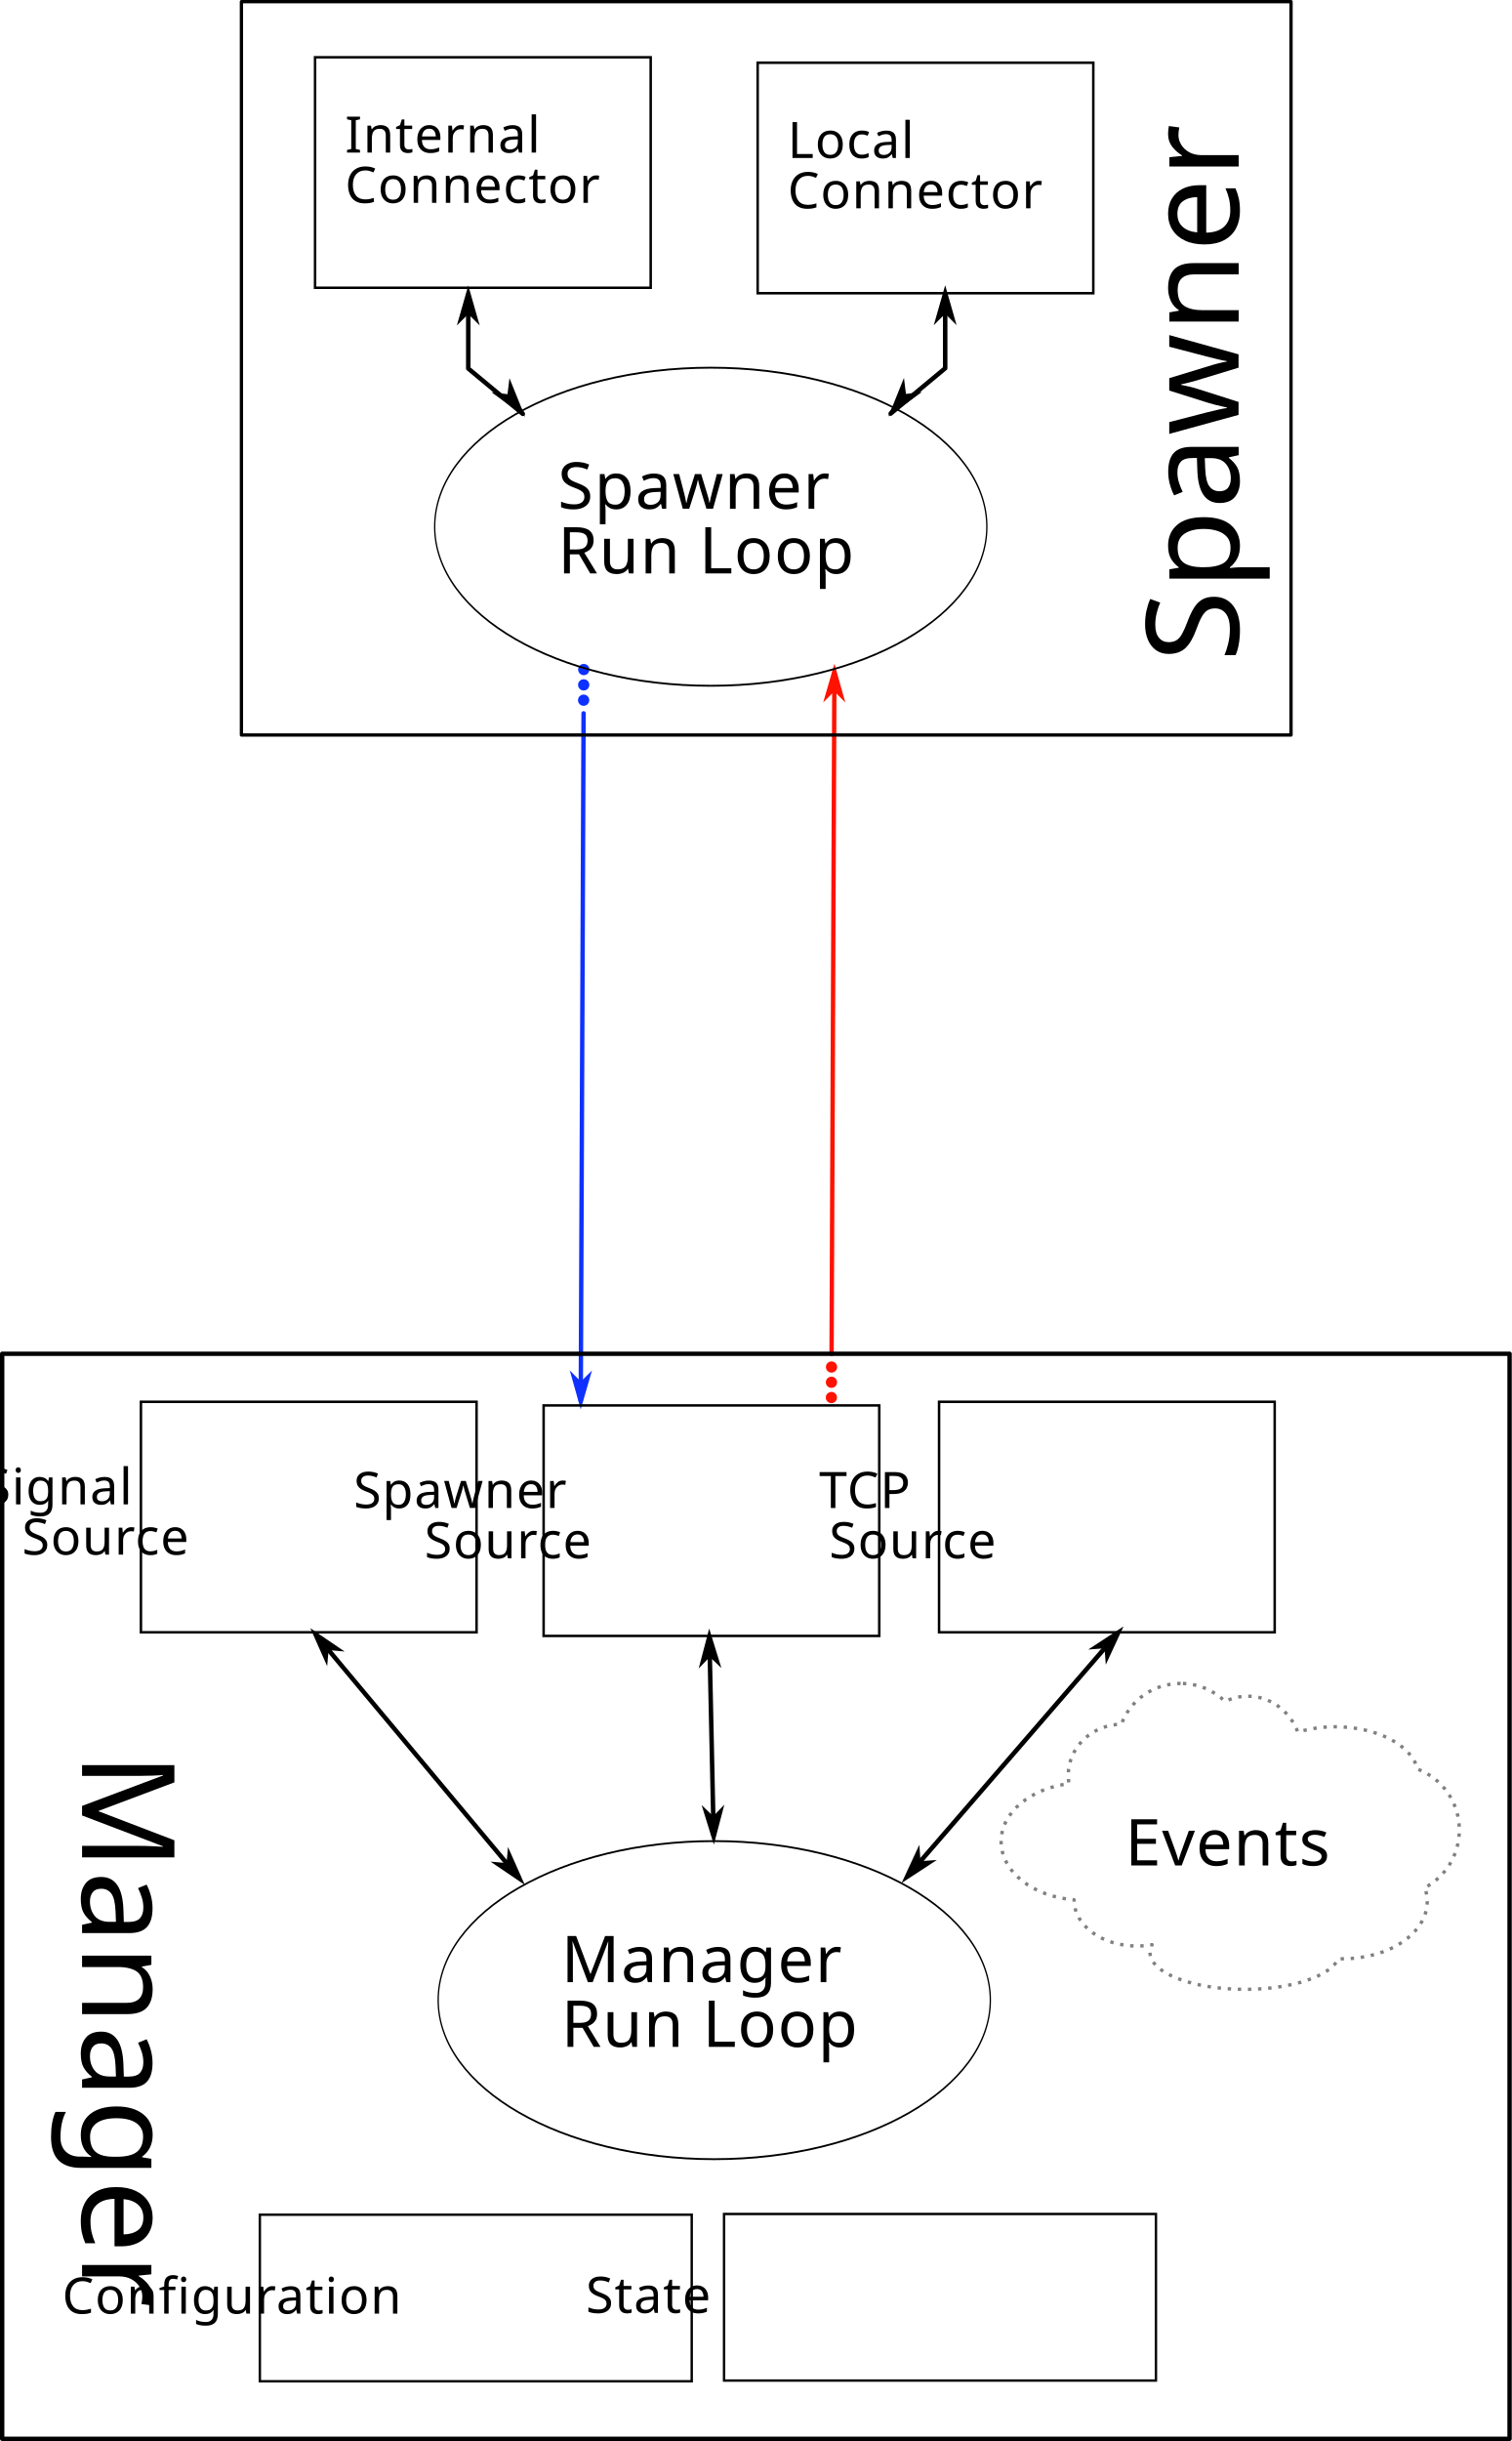
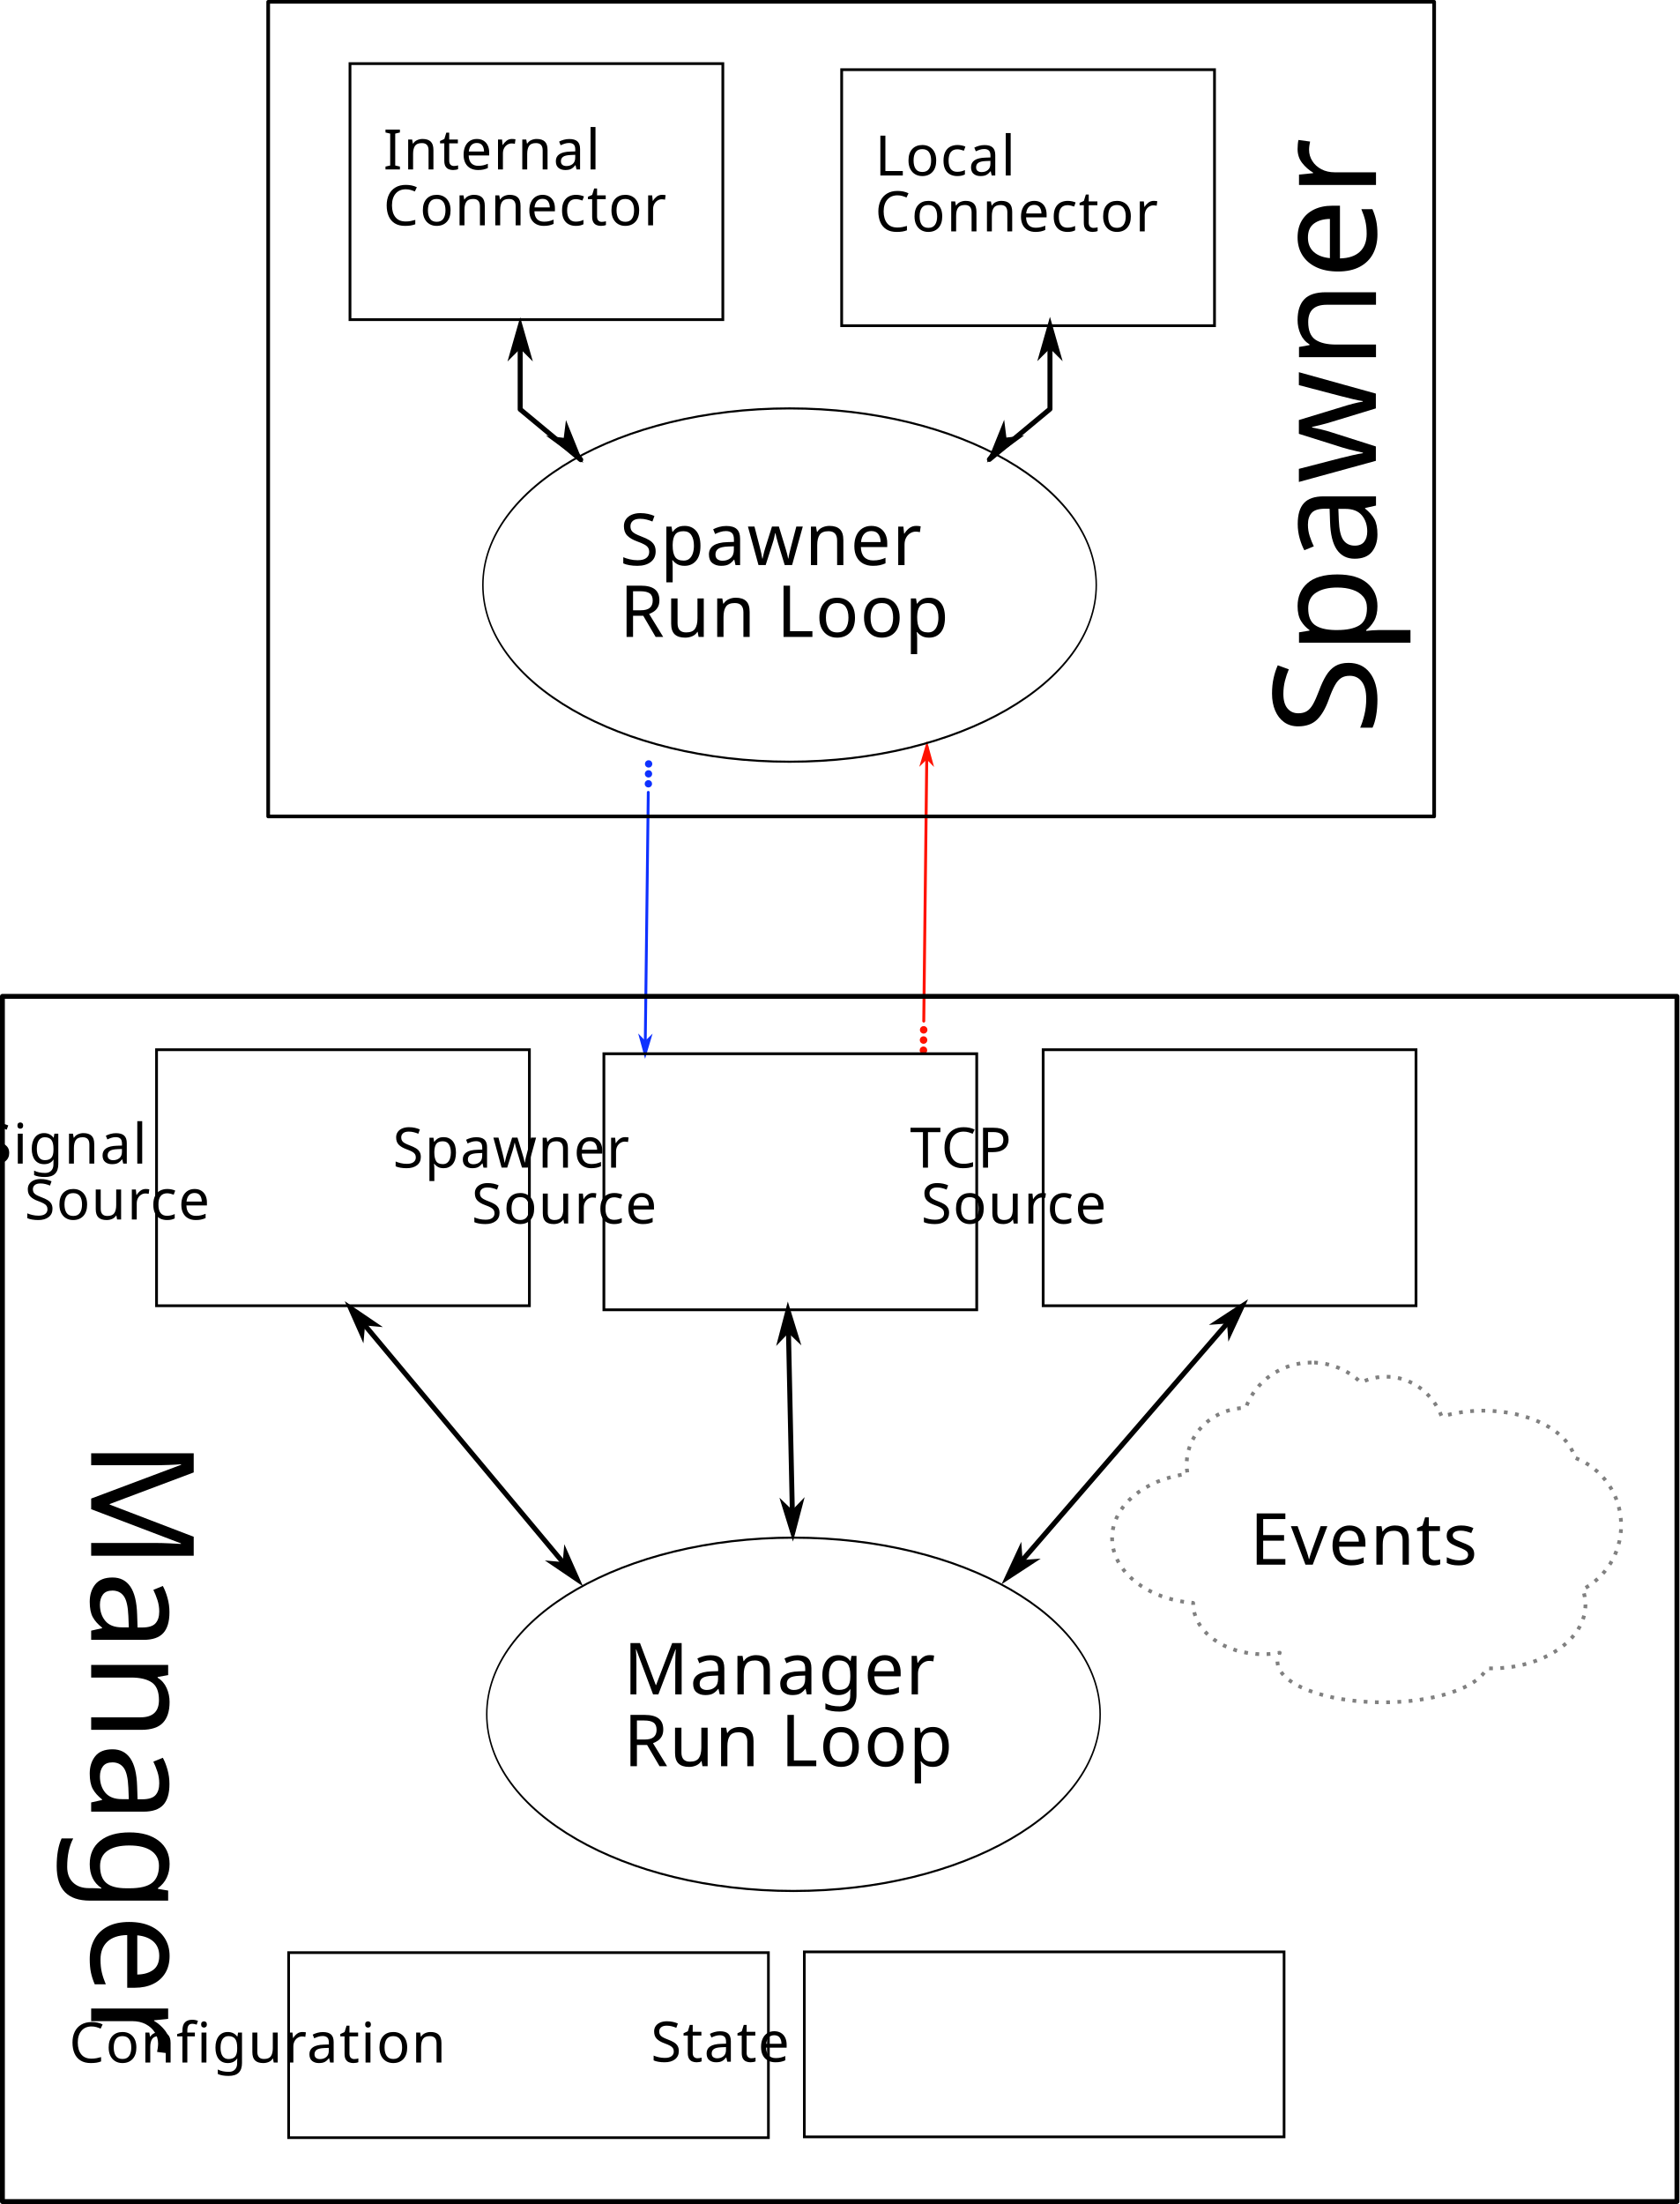
- <svg xmlns="http://www.w3.org/2000/svg" xmlns:ns1="http://www.openswatchbook.org/uri/2009/osb" xmlns:xlink="http://www.w3.org/1999/xlink" width="1683.74" height="2717.894" id="svg2985" version="1.1">
+ <svg xmlns="http://www.w3.org/2000/svg" xmlns:ns1="http://www.openswatchbook.org/uri/2009/osb" xmlns:xlink="http://www.w3.org/1999/xlink" width="1683.74" height="2209.322" id="svg2985" version="1.1">
  <defs id="defs2987">
    <linearGradient id="linearGradient6409" ns1:paint="solid">
      <stop style="stop-color:#000000;stop-opacity:1;" offset="0" id="stop6411" />
    </linearGradient>
    <marker orient="auto" refY="0" refX="0" id="Arrow1Mend" style="overflow:visible">
      <path id="path5250" d="M 0,0 5,-5 -12.5,0 5,5 0,0 z" style="fill-rule:evenodd;stroke:#000000;stroke-width:1pt" transform="matrix(-0.4,0,0,-0.4,-4,0)" />
    </marker>
    <marker orient="auto" refY="0" refX="0" id="Arrow1Send" style="overflow:visible">
      <path id="path5256" d="M 0,0 5,-5 -12.5,0 5,5 0,0 z" style="fill-rule:evenodd;stroke:#000000;stroke-width:1pt" transform="matrix(-0.2,0,0,-0.2,-1.2,0)" />
    </marker>
    <marker style="overflow:visible" id="InfiniteLineEnd" refX="0" refY="0" orient="auto">
      <g id="g4056" style="fill:#000000">
        <circle id="circle4058" r="0.8" cy="0" cx="3" />
        <circle id="circle4060" r="0.8" cy="0" cx="6.5" />
        <circle id="circle4062" r="0.8" cy="0" cx="10" />
      </g>
    </marker>
    <marker style="overflow:visible" id="InfiniteLineStart" refX="0" refY="0" orient="auto">
      <g id="g4065" style="fill:#000000" transform="translate(-13,0)">
        <circle d="M 3.8,0 C 3.8,0.442 3.442,0.8 3,0.8 2.558,0.8 2.2,0.442 2.2,0 c 0,-0.442 0.358,-0.8 0.8,-0.8 0.442,0 0.8,0.358 0.8,0.8 z" id="circle4067" r="0.8" cy="0" cx="3" />
        <circle d="M 7.3,0 C 7.3,0.442 6.942,0.8 6.5,0.8 6.058,0.8 5.7,0.442 5.7,0 c 0,-0.442 0.358,-0.8 0.8,-0.8 0.442,0 0.8,0.358 0.8,0.8 z" id="circle4069" r="0.8" cy="0" cx="6.5" />
        <circle d="M 10.8,0 C 10.8,0.442 10.442,0.8 10,0.8 9.558,0.8 9.2,0.442 9.2,0 c 0,-0.442 0.358,-0.8 0.8,-0.8 0.442,0 0.8,0.358 0.8,0.8 z" id="circle4071" r="0.8" cy="0" cx="10" />
      </g>
    </marker>
    <marker orient="auto" refY="0" refX="0" id="Tail" style="overflow:visible">
      <g id="g3857" transform="scale(-1.2,-1.2)">
        <path id="path3859" d="M -3.805,-3.959 0.544,0" style="fill:none;stroke:#000000;stroke-width:0.8;stroke-linecap:round" />
        <path id="path3861" d="M -1.287,-3.959 3.062,0" style="fill:none;stroke:#000000;stroke-width:0.8;stroke-linecap:round" />
        <path id="path3863" d="M 1.305,-3.959 5.654,0" style="fill:none;stroke:#000000;stroke-width:0.8;stroke-linecap:round" />
        <path id="path3865" d="M -3.805,4.178 0.544,0.22" style="fill:none;stroke:#000000;stroke-width:0.8;stroke-linecap:round" />
        <path id="path3867" d="M -1.287,4.178 3.062,0.22" style="fill:none;stroke:#000000;stroke-width:0.8;stroke-linecap:round" />
        <path id="path3869" d="M 1.305,4.178 5.654,0.22" style="fill:none;stroke:#000000;stroke-width:0.8;stroke-linecap:round" />
      </g>
    </marker>
    <marker orient="auto" refY="0" refX="0" id="Arrow1Mstart" style="overflow:visible">
      <path id="path3827" d="M 0,0 5,-5 -12.5,0 5,5 0,0 z" style="fill-rule:evenodd;stroke:#000000;stroke-width:1pt" transform="matrix(0.4,0,0,0.4,4,0)" />
    </marker>
    <marker orient="auto" refY="0" refX="0" id="Arrow1Lstart" style="overflow:visible">
      <path id="path3821" d="M 0,0 5,-5 -12.5,0 5,5 0,0 z" style="fill-rule:evenodd;stroke:#000000;stroke-width:1pt" transform="matrix(0.8,0,0,0.8,10,0)" />
    </marker>
    <marker orient="auto" refY="0" refX="0" id="Arrow1MstartX" style="overflow:visible">
      <path id="path5859" d="M 0,0 5,-5 -12.5,0 5,5 0,0 z" style="fill:#ff1200;fill-rule:evenodd;stroke:#ff1200;stroke-width:1pt" transform="matrix(0.4,0,0,0.4,4,0)" />
    </marker>
    <marker style="overflow:visible" id="InfiniteLineEndj" refX="0" refY="0" orient="auto">
      <g id="g5862" style="fill:#ff1200;stroke:#ff1200">
        <circle id="circle5864" r="0.8" cy="0" cx="3" />
        <circle id="circle5866" r="0.8" cy="0" cx="6.5" />
        <circle id="circle5868" r="0.8" cy="0" cx="10" />
      </g>
    </marker>
    <marker orient="auto" refY="0" refX="0" id="Arrow1MstartX-6" style="overflow:visible">
      <path id="path5859-1" d="M 0,0 5,-5 -12.5,0 5,5 0,0 z" style="fill:#ff1200;fill-rule:evenodd;stroke:#ff1200;stroke-width:1pt" transform="matrix(0.4,0,0,0.4,4,0)" />
    </marker>
    <marker style="overflow:visible" id="InfiniteLineEndj-4" refX="0" refY="0" orient="auto">
      <g id="g5862-4" style="fill:#ff1200;stroke:#ff1200">
        <circle id="circle5864-7" r="0.8" cy="0" cx="3" />
        <circle id="circle5866-0" r="0.8" cy="0" cx="6.5" />
        <circle id="circle5868-6" r="0.8" cy="0" cx="10" />
      </g>
    </marker>
    <marker orient="auto" refY="0" refX="0" id="Arrow1MstartX9" style="overflow:visible">
      <path id="path6006" d="M 0,0 5,-5 -12.5,0 5,5 0,0 z" style="fill:#0e31ff;fill-rule:evenodd;stroke:#0e31ff;stroke-width:1pt" transform="matrix(0.4,0,0,0.4,4,0)" />
    </marker>
    <marker style="overflow:visible" id="InfiniteLineEndjb" refX="0" refY="0" orient="auto">
      <g id="g6009" style="fill:#0e31ff;stroke:#0e31ff">
        <circle id="circle6011" r="0.8" cy="0" cx="3" />
        <circle id="circle6013" r="0.8" cy="0" cx="6.5" />
        <circle id="circle6015" r="0.8" cy="0" cx="10" />
      </g>
    </marker>
    <linearGradient xlink:href="#linearGradient6409" id="linearGradient6413" x1="-219.112" y1="-559.321" x2="-139.421" y2="-559.321" gradientUnits="userSpaceOnUse" gradientTransform="matrix(0.8839857,0,0,1.135481,-56.81674,87.83572)" />
    <linearGradient xlink:href="#linearGradient6409-6" id="linearGradient6413-8" x1="-219.112" y1="-559.321" x2="-139.421" y2="-559.321" gradientUnits="userSpaceOnUse" gradientTransform="matrix(0.8839857,0,0,1.135481,-56.81674,87.83572)" />
    <linearGradient id="linearGradient6409-6" ns1:paint="solid">
      <stop style="stop-color:#000000;stop-opacity:1;" offset="0" id="stop6411-8" />
    </linearGradient>
    <marker orient="auto" refY="0" refX="0" id="Arrow1Mstart-9" style="overflow:visible">
      <path id="path3827-3" d="M 0,0 5,-5 -12.5,0 5,5 0,0 z" style="fill-rule:evenodd;stroke:#000000;stroke-width:1pt" transform="matrix(0.4,0,0,0.4,4,0)" />
    </marker>
    <marker orient="auto" refY="0" refX="0" id="marker7565" style="overflow:visible">
      <path id="path7567" d="M 0,0 5,-5 -12.5,0 5,5 0,0 z" style="fill-rule:evenodd;stroke:#000000;stroke-width:1pt" transform="matrix(0.4,0,0,0.4,4,0)" />
    </marker>
    <linearGradient y2="-559.321" x2="-139.421" y1="-559.321" x1="-219.112" gradientTransform="matrix(-0.8839857,0,0,1.135481,102.8834,87.55323)" gradientUnits="userSpaceOnUse" id="linearGradient7570" xlink:href="#linearGradient6409-6" />
    <marker orient="auto" refY="0" refX="0" id="marker7565-4" style="overflow:visible">
      <path id="path7567-1" d="M 0,0 5,-5 -12.5,0 5,5 0,0 z" style="fill-rule:evenodd;stroke:#000000;stroke-width:1pt" transform="matrix(0.4,0,0,0.4,4,0)" />
    </marker>
    <marker orient="auto" refY="0" refX="0" id="Arrow1Mend-5" style="overflow:visible">
      <path id="path5250-2" d="M 0,0 5,-5 -12.5,0 5,5 0,0 z" style="fill-rule:evenodd;stroke:#000000;stroke-width:1pt" transform="matrix(-0.4,0,0,-0.4,-4,0)" />
    </marker>
    <marker orient="auto" refY="0" refX="0" id="marker7565-5" style="overflow:visible">
      <path id="path7567-4" d="M 0,0 5,-5 -12.5,0 5,5 0,0 z" style="fill-rule:evenodd;stroke:#000000;stroke-width:1pt" transform="matrix(0.4,0,0,0.4,4,0)" />
    </marker>
    <marker orient="auto" refY="0" refX="0" id="Arrow1Mend-6" style="overflow:visible">
      <path id="path5250-21" d="M 0,0 5,-5 -12.5,0 5,5 0,0 z" style="fill-rule:evenodd;stroke:#000000;stroke-width:1pt" transform="matrix(-0.4,0,0,-0.4,-4,0)" />
    </marker>
  </defs>
  <g id="layer1" transform="translate(764.0865,939.8271)">
-     <g id="g3001-2" transform="translate(795.3107,1271.974)">
+     <g id="g3001-2" transform="translate(795.3107,763.4026)">
      <path transform="matrix(0.7552285,0,0,1.0686,-262.1946,11.16853)" d="m -257.143,3.791 c 0,91.521 -182.284,165.714 -407.143,165.714 -224.859,0 -407.143,-74.193 -407.143,-165.714 0,-91.521 182.284,-165.714 407.143,-165.714 224.859,0 407.143,74.193 407.143,165.714 z" id="path2993-0" style="fill:none;stroke:#000000;stroke-width:1.949;stroke-linecap:round;stroke-linejoin:miter;stroke-miterlimit:4;stroke-opacity:1;stroke-dasharray:none;stroke-dashoffset:0" />
      <text id="text2995-4" y="-4.781" x="-934.286" style="font-size:40px;font-style:normal;font-weight:normal;line-height:100%;letter-spacing:1.22px;word-spacing:0px;fill:#000000;fill-opacity:1;stroke:none;font-family:Sans" xml:space="preserve">
        <tspan style="font-size:72px" y="-4.781" x="-934.286" id="tspan2997-5">Manager</tspan>
        <tspan style="font-size:72px" id="tspan2999-0" y="67.219" x="-934.286">Run Loop</tspan>
      </text>
    </g>
-     <path style="fill:none;stroke:#ff1200;stroke-width:4.853;stroke-linecap:round;stroke-linejoin:miter;stroke-miterlimit:4;stroke-opacity:1;stroke-dasharray:none;marker-start:url(#Arrow1MstartX);marker-mid:none;marker-end:url(#InfiniteLineEndj)" d="m 165.233,-191.263 -3.144,758.966" id="path3047" />
-     <path style="fill:none;stroke:#0e31ff;stroke-width:4.874;stroke-linecap:round;stroke-linejoin:miter;stroke-miterlimit:4;stroke-opacity:1;stroke-dasharray:none;marker-start:url(#Arrow1MstartX9);marker-mid:none;marker-end:url(#InfiniteLineEndjb)" d="m -117.263,619.802 3.144,-765.393" id="path3047-9" />
+     <path style="fill:none;stroke:#ff1200;stroke-width:2.921;stroke-linecap:round;stroke-linejoin:miter;stroke-miterlimit:4;stroke-opacity:1;stroke-dasharray:none;marker-start:url(#Arrow1MstartX);marker-mid:none;marker-end:url(#InfiniteLineEndj)" d="M 165.233,-191.263 162.089,83.747" id="path3047" />
+     <path style="fill:none;stroke:#0e31ff;stroke-width:2.849;stroke-linecap:round;stroke-linejoin:miter;stroke-miterlimit:4;stroke-opacity:1;stroke-dasharray:none;marker-start:url(#Arrow1MstartX9);marker-mid:none;marker-end:url(#InfiniteLineEndjb)" d="m -117.263,115.907 3.144,-261.499" id="path3047-9" />
    <g id="g7601">
      <g transform="translate(791.4286,-368.5714)" id="g3001">
        <path style="fill:none;stroke:#000000;stroke-width:1.949;stroke-linecap:round;stroke-linejoin:miter;stroke-miterlimit:4;stroke-opacity:1;stroke-dasharray:none;stroke-dashoffset:0" id="path2993" d="m -257.143,3.791 c 0,91.521 -182.284,165.714 -407.143,165.714 -224.859,0 -407.143,-74.193 -407.143,-165.714 0,-91.521 182.284,-165.714 407.143,-165.714 224.859,0 407.143,74.193 407.143,165.714 z" transform="matrix(0.7552285,0,0,1.0686,-262.1946,11.16853)" />
        <text xml:space="preserve" style="font-size:40px;font-style:normal;font-weight:normal;line-height:100%;letter-spacing:1.22px;word-spacing:0px;fill:#000000;fill-opacity:1;stroke:none;font-family:Sans" x="-934.286" y="-4.781" id="text2995">
          <tspan id="tspan2997" x="-934.286" y="-4.781" style="font-size:72px">Spawner</tspan>
          <tspan x="-934.286" y="67.219" id="tspan2999" style="font-size:72px">Run Loop</tspan>
        </text>
      </g>
      <g transform="translate(133.3401,64.64977)" id="g4048">
        <rect style="fill:none;stroke:#000000;stroke-width:2.776;stroke-linecap:round;stroke-linejoin:miter;stroke-miterlimit:4;stroke-opacity:1;stroke-dasharray:none;stroke-dashoffset:0" id="rect3143" width="373.813" height="256.635" x="-546.521" y="-940.697" />
        <text xml:space="preserve" style="font-size:40px;font-style:normal;font-weight:normal;line-height:100%;letter-spacing:42.79px;word-spacing:0px;fill:#000000;fill-opacity:1;stroke:none;font-family:Sans" x="-513.157" y="-834.603" id="text4042">
          <tspan id="tspan4044" x="-513.157" y="-834.603" style="font-size:56px;line-height:100%;letter-spacing:1.22px">Internal</tspan>
          <tspan x="-513.157" y="-778.603" style="font-size:56px;line-height:100%;letter-spacing:1.22px" id="tspan4046">Connector</tspan>
        </text>
      </g>
      <g transform="translate(626.2946,70.7107)" id="g4048-7">
        <g id="g4098">
          <rect y="-940.697" x="-546.521" height="256.635" width="373.813" id="rect3143-4" style="fill:none;stroke:#000000;stroke-width:2.776;stroke-linecap:round;stroke-linejoin:miter;stroke-miterlimit:4;stroke-opacity:1;stroke-dasharray:none;stroke-dashoffset:0" />
          <text id="text4042-4" y="-834.603" x="-513.157" style="font-size:40px;font-style:normal;font-weight:normal;line-height:100%;letter-spacing:42.79px;word-spacing:0px;fill:#000000;fill-opacity:1;stroke:none;font-family:Sans" xml:space="preserve">
            <tspan style="font-size:56px;line-height:100%;letter-spacing:1.22px" y="-834.603" x="-513.157" id="tspan4044-6">Local</tspan>
            <tspan id="tspan4046-9" style="font-size:56px;line-height:100%;letter-spacing:1.22px" y="-778.603" x="-513.157">Connector</tspan>
          </text>
        </g>
      </g>
      <path id="path5953" d="m -242.553,-612.086 0,82.585 60.721,50.468 -3.572,-4.588" style="fill:none;stroke:url(#linearGradient6413);stroke-width:5.007;stroke-linecap:butt;stroke-linejoin:round;stroke-miterlimit:4;stroke-opacity:1;stroke-dasharray:none;marker-start:url(#Arrow1Mstart);marker-mid:none;marker-end:url(#Arrow1Mstart)" />
      <path id="path5953-9" d="m 288.619,-612.368 0,82.585 -60.721,50.468 3.572,-4.588" style="fill:none;stroke:url(#linearGradient7570);stroke-width:5.007;stroke-linecap:butt;stroke-linejoin:round;stroke-miterlimit:4;stroke-opacity:1;stroke-dasharray:none;marker-start:url(#Arrow1Mstart);marker-mid:none;marker-end:url(#Arrow1Mstart)" />
      <rect y="-937.99" x="-495.201" height="816.564" width="1169.007" id="rect7595" style="fill:none;stroke:#000000;stroke-width:3.675;stroke-linecap:round;stroke-linejoin:round;stroke-miterlimit:4;stroke-opacity:1;stroke-dasharray:none;stroke-dashoffset:0" />
      <text transform="matrix(0,-1,1,0,0,0)" id="text7597" y="615.511" x="203.079" style="font-size:40px;font-style:normal;font-weight:normal;line-height:0%;letter-spacing:42.79px;word-spacing:0px;fill:#000000;fill-opacity:1;stroke:none;font-family:Sans" xml:space="preserve">
        <tspan style="font-size:144px;line-height:100%;letter-spacing:1.22px" y="615.511" x="203.079" id="tspan7599">Spawner</tspan>
      </text>
    </g>
    <g transform="translate(-1386.46,132.4642)" id="g7626" />
-     <g id="g7648" transform="translate(387.8986,1565.736)">
+     <g id="g7648" transform="translate(387.8986,1057.165)">
      <g id="g7726">
        <rect y="-940.697" x="-546.521" height="256.635" width="373.813" id="rect7650" style="fill:none;stroke:#000000;stroke-width:2.776;stroke-linecap:round;stroke-linejoin:miter;stroke-miterlimit:4;stroke-opacity:1;stroke-dasharray:none;stroke-dashoffset:0" />
        <text id="text7652" y="-826.522" x="-368.996" style="font-size:40px;font-style:normal;font-weight:normal;line-height:100%;letter-spacing:42.79px;word-spacing:0px;fill:#000000;fill-opacity:1;stroke:none;font-family:Sans" xml:space="preserve">
          <tspan id="tspan7656" style="font-size:56px;text-align:center;line-height:100%;letter-spacing:1.22px;text-anchor:middle" y="-826.522" x="-368.386">Spawner</tspan>
          <tspan id="tspan7724" style="font-size:56px;text-align:center;line-height:100%;letter-spacing:1.22px;text-anchor:middle" y="-770.522" x="-368.386">Source</tspan>
        </text>
      </g>
      <g transform="translate(440.4265,-4.040602)" id="g7726-6">
        <rect y="-940.697" x="-546.521" height="256.635" width="373.813" id="rect7650-3" style="fill:none;stroke:#000000;stroke-width:2.776;stroke-linecap:round;stroke-linejoin:miter;stroke-miterlimit:4;stroke-opacity:1;stroke-dasharray:none;stroke-dashoffset:0" />
        <text id="text7652-1" y="-822.481" x="-358.697" style="font-size:40px;font-style:normal;font-weight:normal;line-height:100%;letter-spacing:42.79px;word-spacing:0px;fill:#000000;fill-opacity:1;stroke:none;font-family:Sans" xml:space="preserve">
          <tspan id="tspan7656-8" style="font-size:56px;text-align:center;line-height:100%;letter-spacing:1.22px;text-anchor:middle" y="-822.481" x="-358.087">TCP</tspan>
          <tspan id="tspan7724-3" style="font-size:56px;text-align:center;line-height:100%;letter-spacing:1.22px;text-anchor:middle" y="-766.481" x="-358.087">Source</tspan>
        </text>
      </g>
      <g transform="translate(-448.5078,-4.0406)" id="g7726-7">
        <rect y="-940.697" x="-546.521" height="256.635" width="373.813" id="rect7650-9" style="fill:none;stroke:#000000;stroke-width:2.776;stroke-linecap:round;stroke-linejoin:miter;stroke-miterlimit:4;stroke-opacity:1;stroke-dasharray:none;stroke-dashoffset:0" />
        <text id="text7652-15" y="-826.522" x="-368.706" style="font-size:40px;font-style:normal;font-weight:normal;line-height:100%;letter-spacing:42.79px;word-spacing:0px;fill:#000000;fill-opacity:1;stroke:none;font-family:Sans" xml:space="preserve">
          <tspan id="tspan7656-3" style="font-size:56px;text-align:center;line-height:100%;letter-spacing:1.22px;text-anchor:middle" y="-826.522" x="-368.096">Signal</tspan>
          <tspan id="tspan7724-6" style="font-size:56px;text-align:center;line-height:100%;letter-spacing:1.22px;text-anchor:middle" y="-770.522" x="-368.096">Source</tspan>
        </text>
      </g>
      <g transform="translate(28.28426,892.9748)" id="g7726-7-6">
        <g id="g4527" transform="translate(-282.8427,4.04061)">
          <rect style="fill:none;stroke:#000000;stroke-width:2.677;stroke-linecap:round;stroke-linejoin:miter;stroke-miterlimit:4;stroke-opacity:1;stroke-dasharray:none;stroke-dashoffset:0" id="rect7650-9-0" width="481.01" height="185.479" x="-608.022" y="-936.656" />
          <text xml:space="preserve" style="font-size:40px;font-style:normal;font-weight:normal;line-height:100%;letter-spacing:42.79px;word-spacing:0px;fill:#000000;fill-opacity:1;stroke:none;font-family:Sans" x="-368.706" y="-826.522" id="text7652-15-6">
            <tspan id="tspan4505" x="-368.096" y="-826.522" style="font-size:56px;text-align:center;line-height:100%;letter-spacing:1.22px;text-anchor:middle">Configuration</tspan>
          </text>
        </g>
        <g transform="translate(517.0201,-0.7872692)" id="g4527-2">
          <g id="g4567" transform="translate(-282.8427,4.04061)">
            <rect y="-936.656" x="-608.022" height="185.479" width="481.01" id="rect7650-9-0-1" style="fill:none;stroke:#000000;stroke-width:2.677;stroke-linecap:round;stroke-linejoin:miter;stroke-miterlimit:4;stroke-opacity:1;stroke-dasharray:none;stroke-dashoffset:0" />
            <text id="text7652-15-6-8" y="-826.522" x="-368.706" style="font-size:40px;font-style:normal;font-weight:normal;line-height:100%;letter-spacing:42.79px;word-spacing:0px;fill:#000000;fill-opacity:1;stroke:none;font-family:Sans" xml:space="preserve">
              <tspan style="font-size:56px;text-align:center;line-height:100%;letter-spacing:1.22px;text-anchor:middle" y="-826.522" x="-368.096" id="tspan4505-5">State</tspan>
            </text>
          </g>
          <flowRoot xml:space="preserve" id="flowRoot4559" style="font-size:40px;font-style:normal;font-weight:normal;line-height:100%;letter-spacing:1.22px;word-spacing:0px;fill:#000000;fill-opacity:1;stroke:none;font-family:Sans">
            <flowRegion id="flowRegion4561">
              <rect id="rect4563" width="606.092" height="395.98" x="290.924" y="1440.261" />
            </flowRegion>
            <flowPara id="flowPara4565" />
          </flowRoot>
          <rect style="fill:none;stroke:#000000;stroke-width:4.87;stroke-linecap:butt;stroke-linejoin:round;stroke-miterlimit:4;stroke-opacity:1;stroke-dasharray:none;stroke-dashoffset:0" id="rect4572" width="1678.87" height="1208.142" x="-1694.854" y="-1890.435" />
        </g>
      </g>
    </g>
-     <path style="fill:none;stroke:#000000;stroke-width:4.982;stroke-linecap:butt;stroke-linejoin:miter;stroke-miterlimit:4;stroke-opacity:1;stroke-dasharray:none;marker-start:url(#marker7565);marker-end:url(#Arrow1Mend)" d="m 25.991,883.231 4.765,220.983" id="path7777" />
-     <path style="fill:none;stroke:#000000;stroke-width:5.085;stroke-linecap:butt;stroke-linejoin:miter;stroke-miterlimit:4;stroke-opacity:1;stroke-dasharray:none;marker-start:url(#marker7565);marker-end:url(#Arrow1Mend);display:inline" d="M 480.722,878.658 246.588,1149.295" id="path7777-6" />
-     <path style="fill:none;stroke:#000000;stroke-width:5;stroke-linecap:butt;stroke-linejoin:miter;stroke-miterlimit:4;stroke-opacity:1;stroke-dasharray:none;marker-start:url(#marker7565);marker-end:url(#Arrow1Mend);display:inline" d="M -185.868,1151.357 -412.142,880.636" id="path7777-6-2" />
-     <g id="g4468" transform="translate(1212.183,-153.5432)">
+     <path style="fill:none;stroke:#000000;stroke-width:4.982;stroke-linecap:butt;stroke-linejoin:miter;stroke-miterlimit:4;stroke-opacity:1;stroke-dasharray:none;marker-start:url(#marker7565);marker-end:url(#Arrow1Mend)" d="m 25.991,374.659 4.765,220.983" id="path7777" />
+     <path style="fill:none;stroke:#000000;stroke-width:5.085;stroke-linecap:butt;stroke-linejoin:miter;stroke-miterlimit:4;stroke-opacity:1;stroke-dasharray:none;marker-start:url(#marker7565);marker-end:url(#Arrow1Mend);display:inline" d="M 480.722,370.086 246.588,640.724" id="path7777-6" />
+     <path style="fill:none;stroke:#000000;stroke-width:5;stroke-linecap:butt;stroke-linejoin:miter;stroke-miterlimit:4;stroke-opacity:1;stroke-dasharray:none;marker-start:url(#marker7565);marker-end:url(#Arrow1Mend);display:inline" d="M -185.868,642.786 -412.142,372.065" id="path7777-6-2" />
+     <g id="g4468" transform="translate(1212.183,-662.1146)">
      <path id="path3250" d="m -661.355,1088.098 c -30.437,0 -56.329,18.977 -65.919,45.447 -32.797,0.456 -59.232,25.682 -59.232,56.754 0,3.217 0.31,6.369 0.855,9.441 -42.932,5.25 -75.623,32.079 -75.623,64.372 0,33.701 35.588,61.436 81.28,64.921 -8.1e-4,0.125 0,0.248 0,0.373 0,28.221 31.292,51.089 69.891,51.089 5.851,0 11.513,-0.525 16.945,-1.515 -1.521,2.78 -2.338,5.649 -2.338,8.606 0,22.733 47.319,41.166 105.666,41.166 52.201,0 95.527,-14.753 104.083,-34.14 1.59,0.054 3.192,0.088 4.802,0.088 52.064,0 94.278,-28.613 94.278,-63.889 0,-5.267 -0.941,-10.384 -2.715,-15.281 22.861,-12.08 38.465,-36.285 38.465,-64.196 0,-31.088 -19.352,-57.587 -46.535,-67.841 -6.655,-26.668 -45.129,-47.137 -91.613,-47.137 -15.014,0 -29.191,2.162 -41.734,5.95 -8.904,-23.447 -30.523,-40.002 -55.787,-40.002 -9.005,0 -17.547,2.117 -25.216,5.884 -12.658,-12.405 -30.186,-20.089 -49.552,-20.089 z" style="fill:none;stroke:#808080;stroke-width:3.759;stroke-linecap:butt;stroke-linejoin:round;stroke-miterlimit:4;stroke-opacity:1;stroke-dasharray:3.759, 7.518;stroke-dashoffset:0" />
      <text id="text4464" y="1290.758" x="-723.269" style="font-size:40px;font-style:normal;font-weight:normal;line-height:100%;letter-spacing:1.22px;word-spacing:0px;fill:#000000;fill-opacity:1;stroke:none;font-family:Sans" xml:space="preserve">
        <tspan style="font-size:72px" y="1290.758" x="-723.269" id="tspan4466">Events</tspan>
      </text>
    </g>
-     <text xml:space="preserve" style="font-size:40px;font-style:normal;font-weight:normal;line-height:100%;letter-spacing:1.22px;word-spacing:0px;fill:#000000;fill-opacity:1;stroke:none;font-family:Sans" x="1011.599" y="672.677" id="text4574" transform="matrix(0,1,-1,0,0,0)">
-       <tspan id="tspan4576" x="1011.599" y="672.677" style="font-size:144px">Manager</tspan>
+     <text xml:space="preserve" style="font-size:40px;font-style:normal;font-weight:normal;line-height:100%;letter-spacing:1.22px;word-spacing:0px;fill:#000000;fill-opacity:1;stroke:none;font-family:Sans" x="503.028" y="672.677" id="text4574" transform="matrix(0,1,-1,0,0,0)">
+       <tspan id="tspan4576" x="503.028" y="672.677" style="font-size:144px">Manager</tspan>
    </text>
  </g>
</svg>
